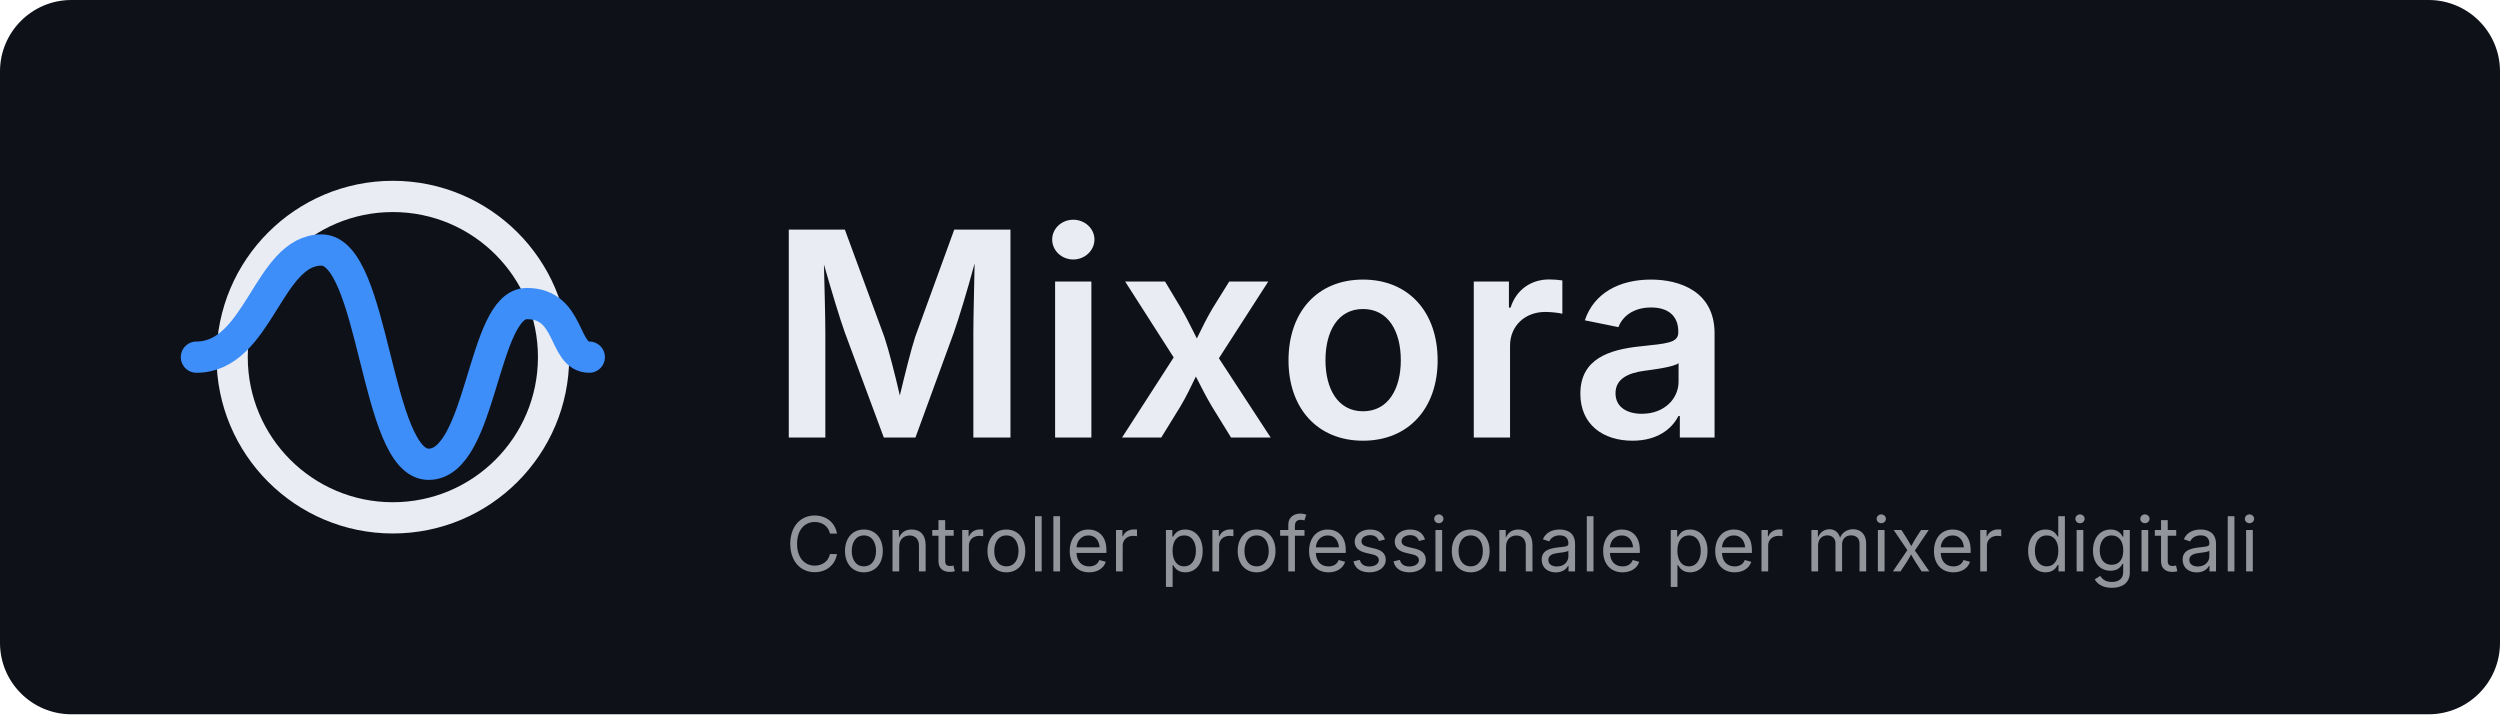
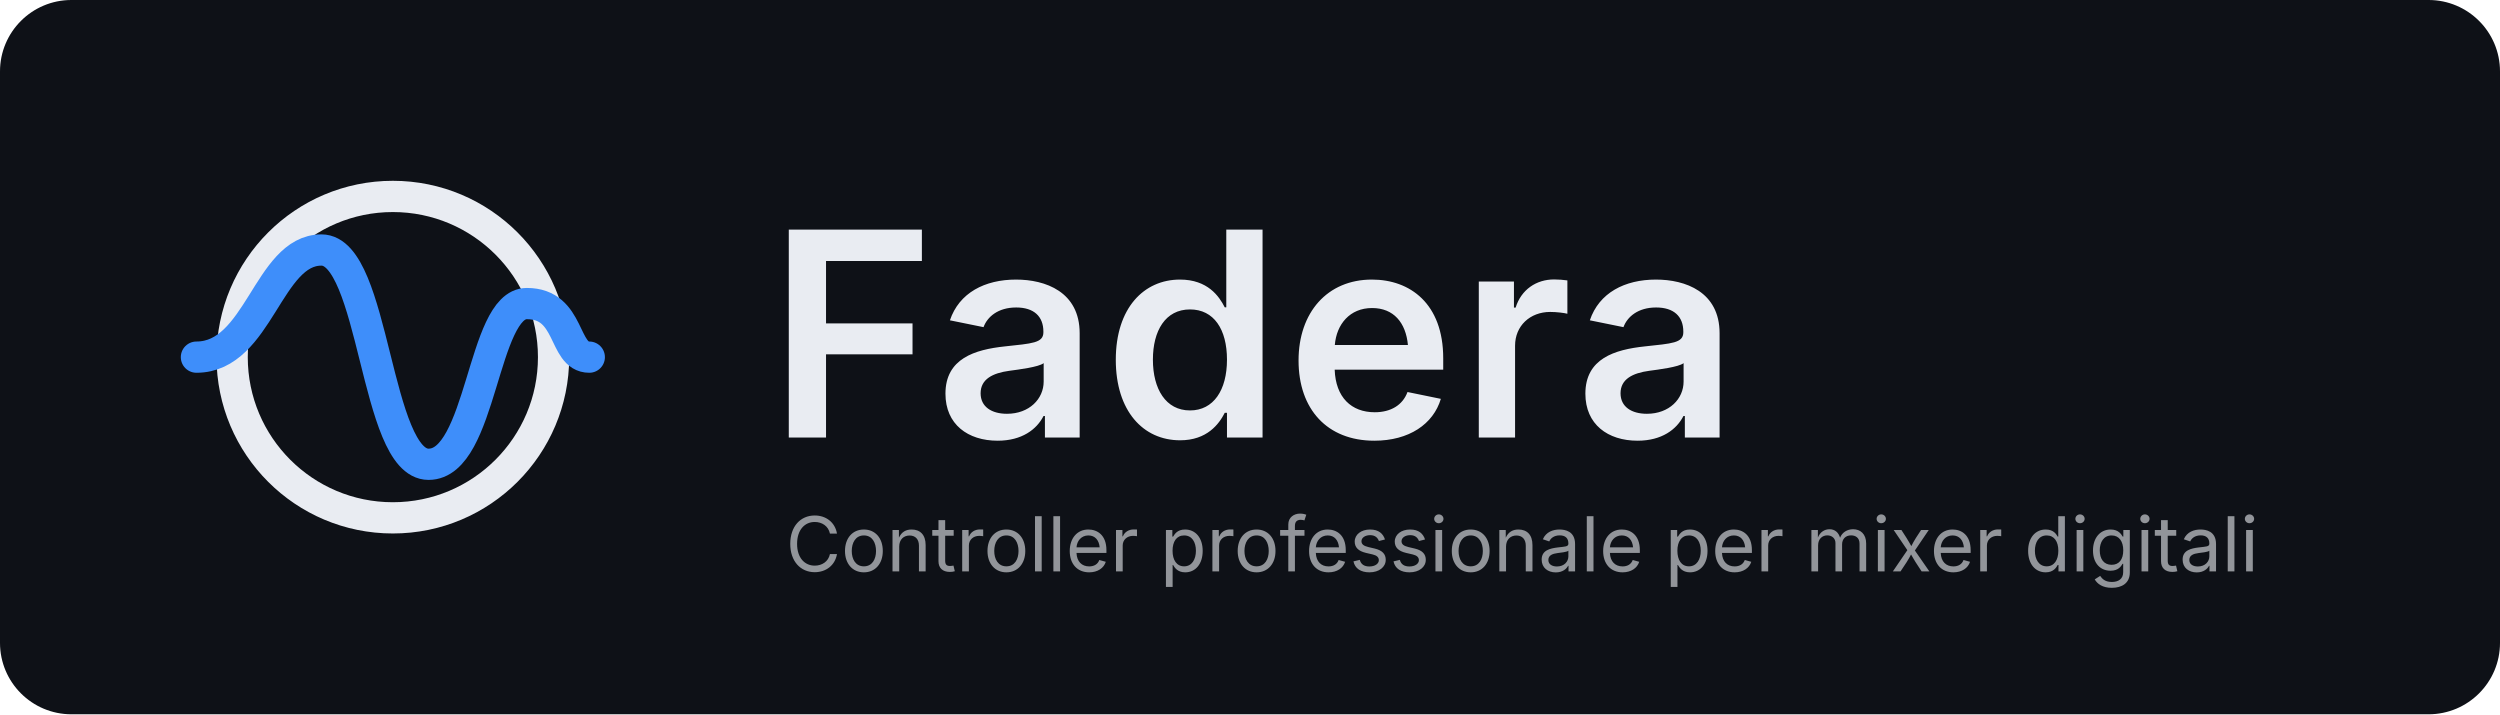
<svg xmlns="http://www.w3.org/2000/svg" width="560" height="160" viewBox="0 0 560 160">
  <rect width="560" height="160" rx="16" fill="#0E1117" />
  <g transform="translate(24 16) scale(2)">
    <circle cx="32" cy="32" r="18" fill="none" stroke="#E9ECF2" stroke-width="3.5" />
    <path d="M10 32 C 17 32 18 20 24 20 S 30 44 36 44 S 42 26 47 26 S 51 32 54 32" fill="none" stroke="#3E8EFA" stroke-width="3.5" stroke-linecap="round" />
  </g>
-   <text x="172" y="98" font-family="Segoe UI, Inter, Helvetica, Arial, sans-serif" font-size="64" font-weight="600" letter-spacing="1" fill="#E9ECF2">Mixora</text>
+   <text x="172" y="98" font-family="Segoe UI, Inter, Helvetica, Arial, sans-serif" font-size="64" font-weight="600" letter-spacing="1" fill="#E9ECF2">Fadera</text>
  <text x="176" y="128" font-family="Segoe UI, Inter, Helvetica, Arial, sans-serif" font-size="17" fill="#E9ECF2" fill-opacity="0.6">Controller professionale per mixer digitali</text>
</svg>
